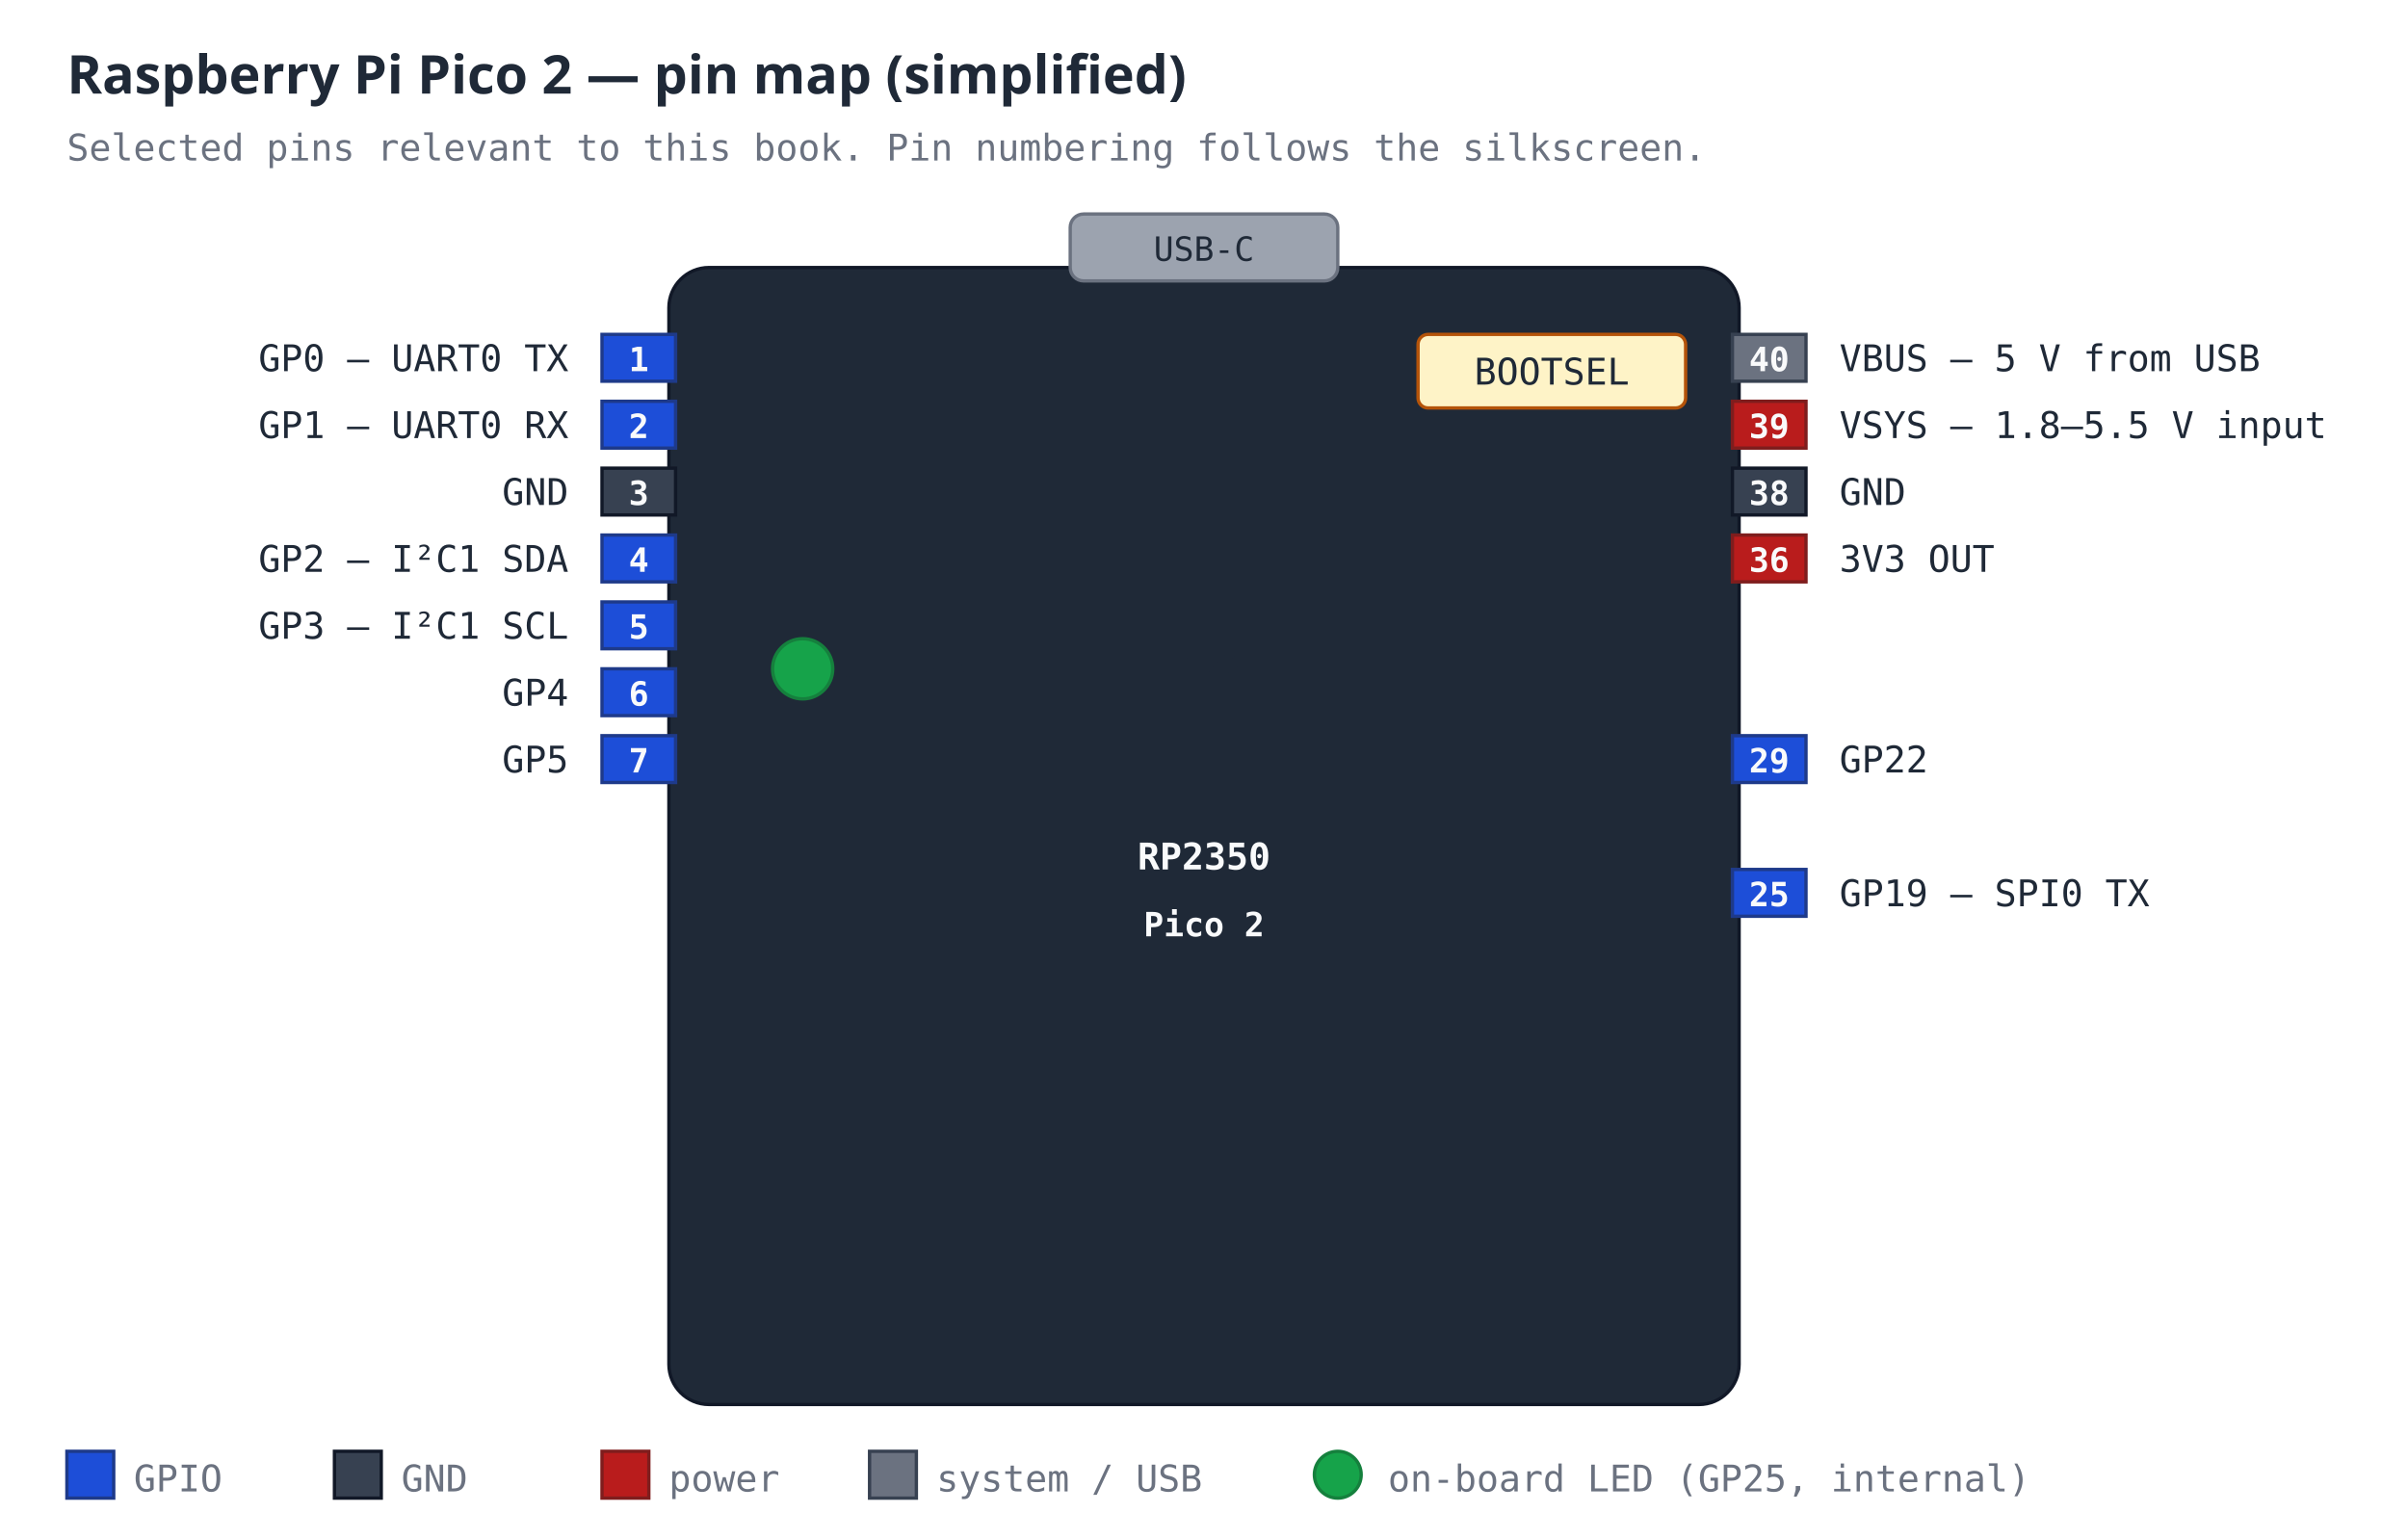
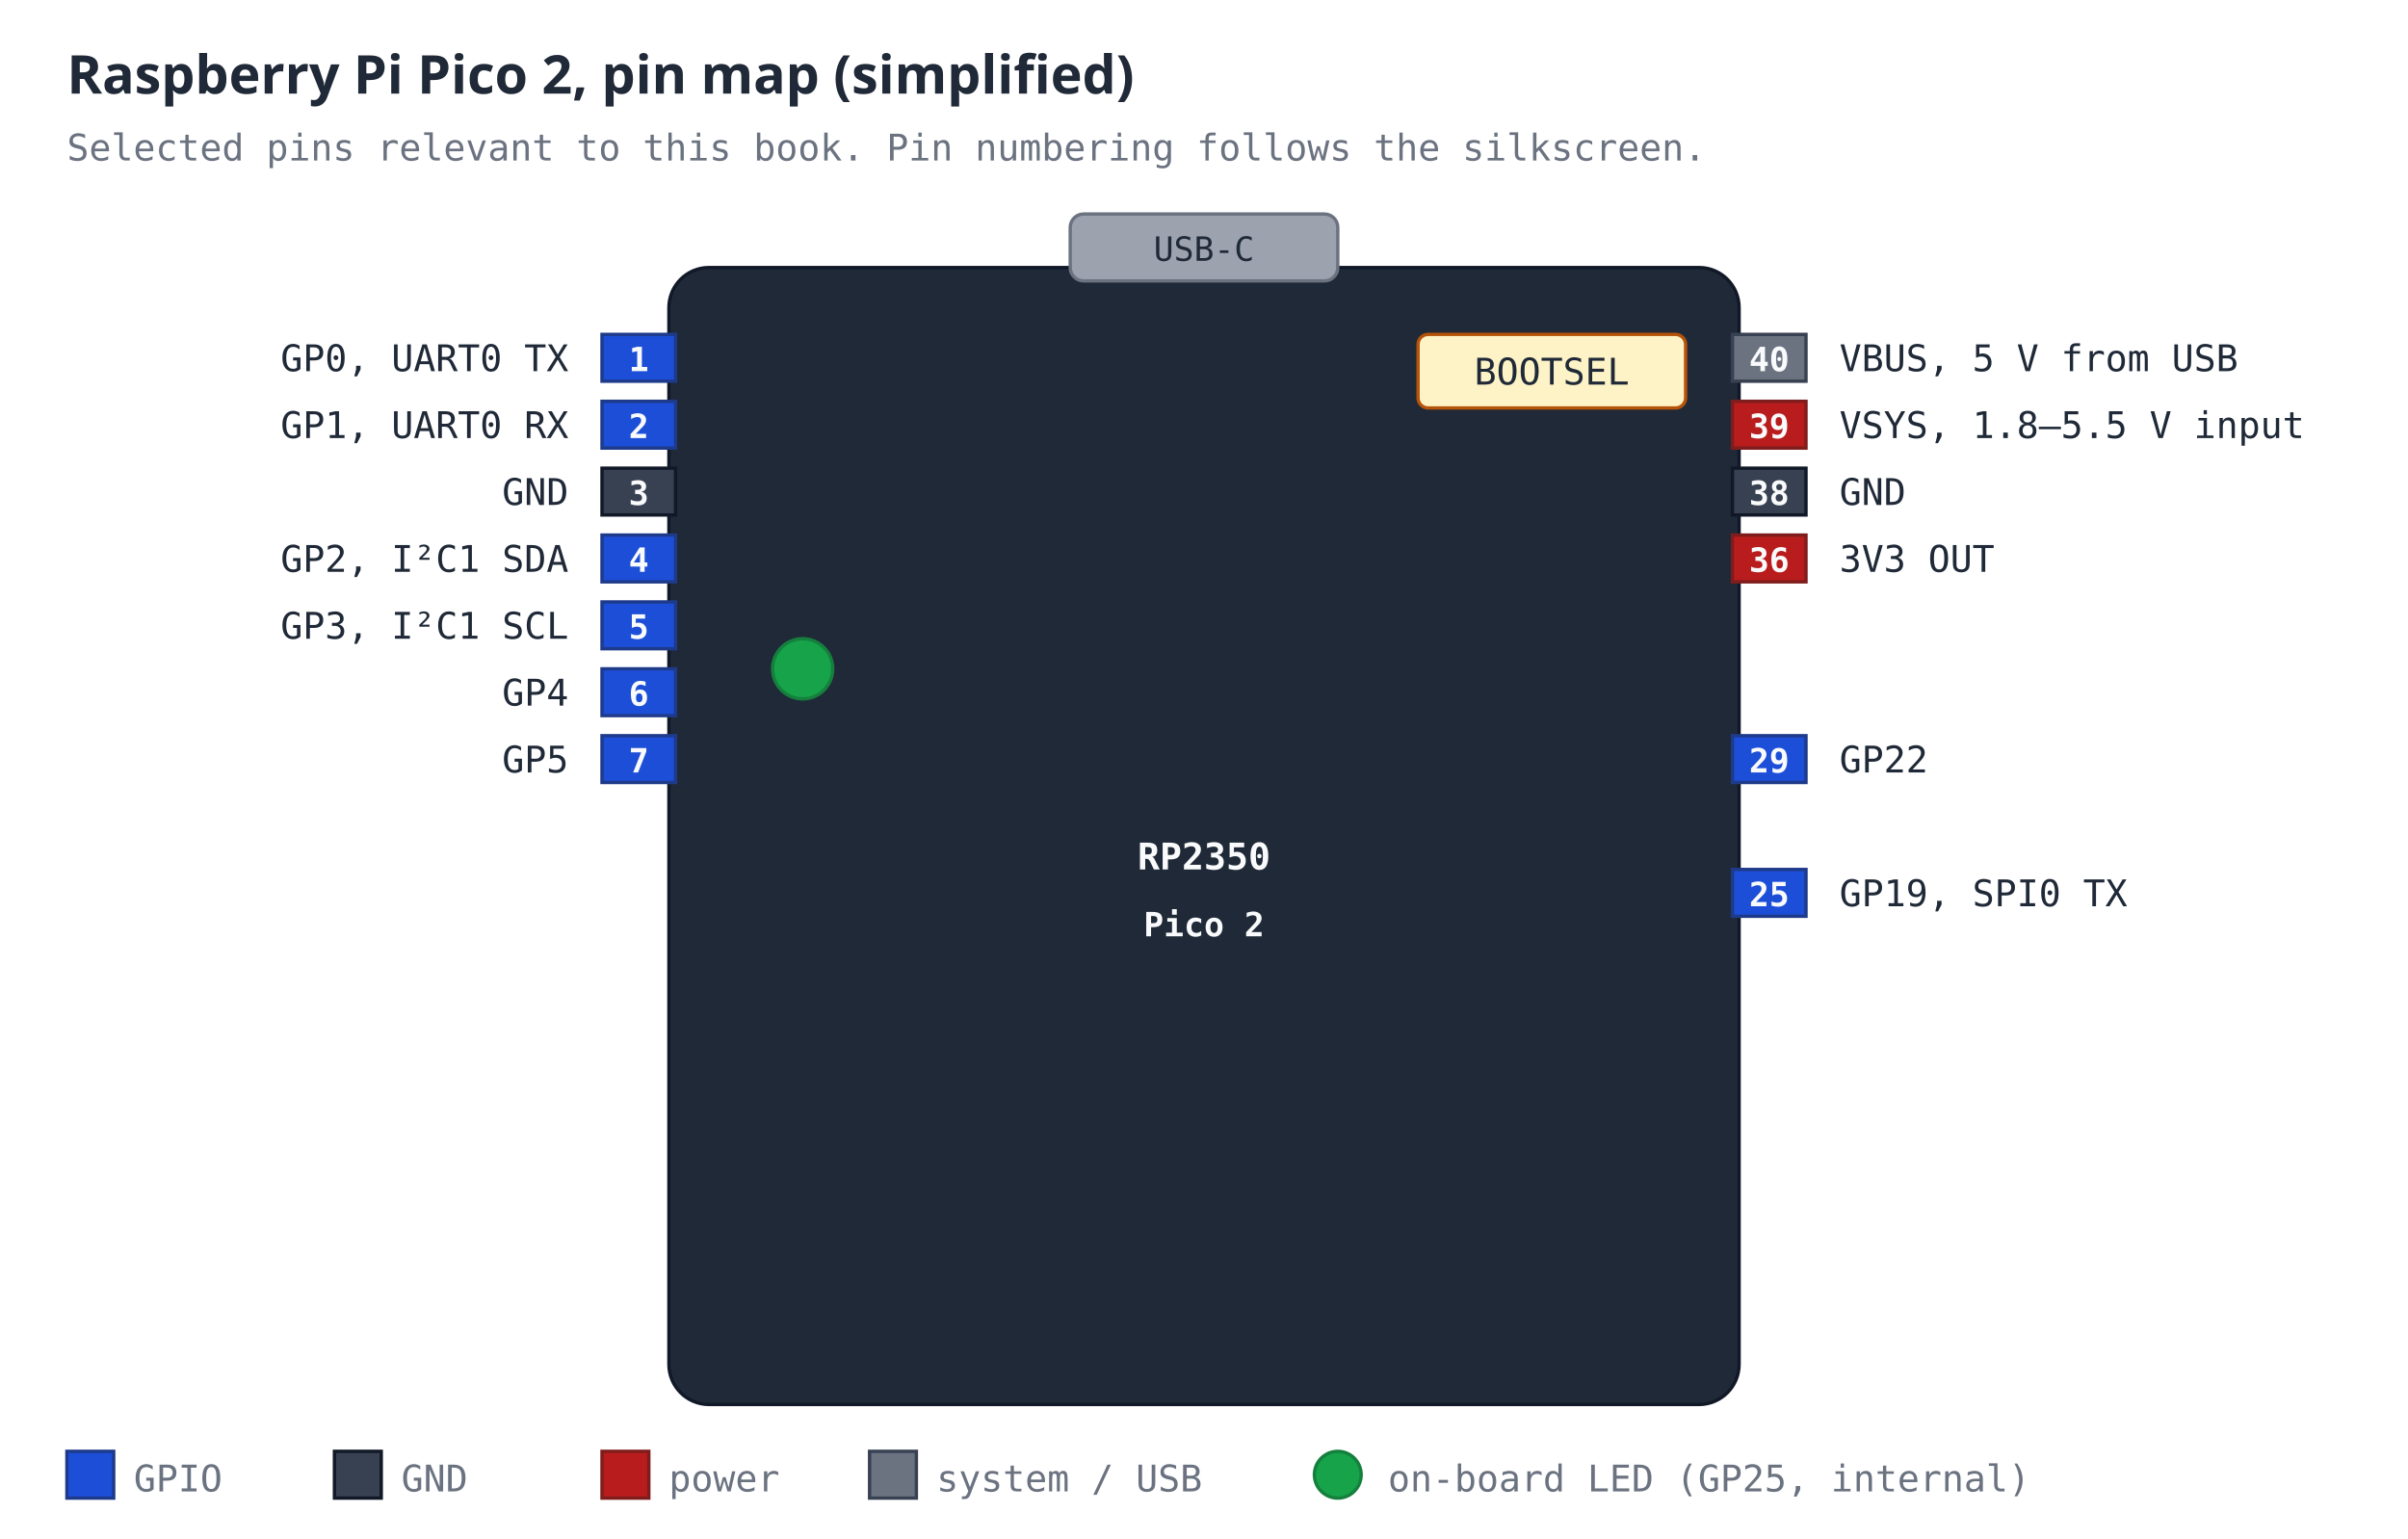
<svg xmlns="http://www.w3.org/2000/svg" viewBox="0 0 720 460" font-family="ui-monospace, Menlo, Monaco, monospace" font-size="11">
  <style>
    /* Light theme defaults: text falls back to near-black. */
    text { fill: #1f2937; }

.title  { font-size: 16px; font-weight: bold; font-family: ui-monospace; }
    .note   { font-size: 11px; fill: #6b7280; }
    .board  { fill: #1f2937; stroke: #111827; }
    .label  { fill: #f9fafb; font-weight: bold; }
    .pin-gp { fill: #1d4ed8; stroke: #1e3a8a; }
    .pin-gnd{ fill: #374151; stroke: #111827; }
    .pin-pwr{ fill: #b91c1c; stroke: #7f1d1d; }
    .pin-sys{ fill: #6b7280; stroke: #374151; }
    .pin-txt{ fill: #f9fafb; font-size: 10px; font-weight: bold; }
    .ext-txt{ fill: #1f2937; font-size: 11px; }
    .led    { fill: #16a34a; stroke: #15803d; }
    .btn    { fill: #fef3c7; stroke: #b45309; }

    @media (prefers-color-scheme: dark) {
      text { fill: #e5e7eb; }
      .note { fill: #9ca3af; }
      .board { fill: #e5e7eb; }
      .label { fill: #161b22; }
      .pin-gnd { fill: #d1d5db; }
      .pin-sys { fill: #9ca3af; }
      .pin-txt { fill: #161b22; }
      .ext-txt { fill: #e5e7eb; }
      .btn { fill: #78350f; }
    }
  </style>
-   <text x="20" y="28" class="title">Raspberry Pi Pico 2 — pin map (simplified)</text>
+   <text x="20" y="28" class="title">Raspberry Pi Pico 2, pin map (simplified)</text>
  <text x="20" y="48" class="note">Selected pins relevant to this book. Pin numbering follows the silkscreen.</text>
  <rect x="200" y="80" width="320" height="340" rx="12" class="board" />
  <rect x="320" y="64" width="80" height="20" rx="4" fill="#9ca3af" stroke="#6b7280" />
  <text x="360" y="78" text-anchor="middle" font-size="10" fill="#111827">USB-C</text>
  <rect x="424" y="100" width="80" height="22" rx="3" class="btn" />
  <text x="464" y="115" text-anchor="middle" font-size="11" fill="#111827">BOOTSEL</text>
  <circle cx="240" cy="200" r="9" class="led" />
  <text x="252" y="204" class="ext-txt">on-board LED → GP25</text>
  <text x="360" y="260" text-anchor="middle" class="label">RP2350</text>
  <text x="360" y="280" text-anchor="middle" class="label" font-size="10">Pico 2</text>
  <g>
    <rect x="180" y="100" width="22" height="14" class="pin-gp" />
    <text x="191" y="111" text-anchor="middle" class="pin-txt">1</text>
-     <text x="170" y="111" text-anchor="end" class="ext-txt">GP0 — UART0 TX</text>
+     <text x="170" y="111" text-anchor="end" class="ext-txt">GP0, UART0 TX</text>
    <rect x="180" y="120" width="22" height="14" class="pin-gp" />
    <text x="191" y="131" text-anchor="middle" class="pin-txt">2</text>
-     <text x="170" y="131" text-anchor="end" class="ext-txt">GP1 — UART0 RX</text>
+     <text x="170" y="131" text-anchor="end" class="ext-txt">GP1, UART0 RX</text>
    <rect x="180" y="140" width="22" height="14" class="pin-gnd" />
    <text x="191" y="151" text-anchor="middle" class="pin-txt">3</text>
    <text x="170" y="151" text-anchor="end" class="ext-txt">GND</text>
    <rect x="180" y="160" width="22" height="14" class="pin-gp" />
    <text x="191" y="171" text-anchor="middle" class="pin-txt">4</text>
-     <text x="170" y="171" text-anchor="end" class="ext-txt">GP2 — I²C1 SDA</text>
+     <text x="170" y="171" text-anchor="end" class="ext-txt">GP2, I²C1 SDA</text>
    <rect x="180" y="180" width="22" height="14" class="pin-gp" />
    <text x="191" y="191" text-anchor="middle" class="pin-txt">5</text>
-     <text x="170" y="191" text-anchor="end" class="ext-txt">GP3 — I²C1 SCL</text>
+     <text x="170" y="191" text-anchor="end" class="ext-txt">GP3, I²C1 SCL</text>
    <rect x="180" y="200" width="22" height="14" class="pin-gp" />
    <text x="191" y="211" text-anchor="middle" class="pin-txt">6</text>
    <text x="170" y="211" text-anchor="end" class="ext-txt">GP4</text>
    <rect x="180" y="220" width="22" height="14" class="pin-gp" />
    <text x="191" y="231" text-anchor="middle" class="pin-txt">7</text>
    <text x="170" y="231" text-anchor="end" class="ext-txt">GP5</text>
  </g>
  <g>
    <rect x="518" y="100" width="22" height="14" class="pin-sys" />
    <text x="529" y="111" text-anchor="middle" class="pin-txt">40</text>
-     <text x="550" y="111" class="ext-txt">VBUS — 5 V from USB</text>
+     <text x="550" y="111" class="ext-txt">VBUS, 5 V from USB</text>
    <rect x="518" y="120" width="22" height="14" class="pin-pwr" />
    <text x="529" y="131" text-anchor="middle" class="pin-txt">39</text>
-     <text x="550" y="131" class="ext-txt">VSYS — 1.8–5.5 V input</text>
+     <text x="550" y="131" class="ext-txt">VSYS, 1.8–5.5 V input</text>
    <rect x="518" y="140" width="22" height="14" class="pin-gnd" />
    <text x="529" y="151" text-anchor="middle" class="pin-txt">38</text>
    <text x="550" y="151" class="ext-txt">GND</text>
    <rect x="518" y="160" width="22" height="14" class="pin-pwr" />
    <text x="529" y="171" text-anchor="middle" class="pin-txt">36</text>
    <text x="550" y="171" class="ext-txt">3V3 OUT</text>
    <rect x="518" y="220" width="22" height="14" class="pin-gp" />
    <text x="529" y="231" text-anchor="middle" class="pin-txt">29</text>
    <text x="550" y="231" class="ext-txt">GP22</text>
    <rect x="518" y="260" width="22" height="14" class="pin-gp" />
    <text x="529" y="271" text-anchor="middle" class="pin-txt">25</text>
-     <text x="550" y="271" class="ext-txt">GP19 — SPI0 TX</text>
+     <text x="550" y="271" class="ext-txt">GP19, SPI0 TX</text>
  </g>
  <g transform="translate(20, 434)">
    <rect x="0" y="0" width="14" height="14" class="pin-gp" />
    <text x="20" y="12" class="note">GPIO</text>
    <rect x="80" y="0" width="14" height="14" class="pin-gnd" />
    <text x="100" y="12" class="note">GND</text>
    <rect x="160" y="0" width="14" height="14" class="pin-pwr" />
    <text x="180" y="12" class="note">power</text>
    <rect x="240" y="0" width="14" height="14" class="pin-sys" />
    <text x="260" y="12" class="note">system / USB</text>
    <circle cx="380" cy="7" r="7" class="led" />
    <text x="395" y="12" class="note">on-board LED (GP25, internal)</text>
  </g>
</svg>
